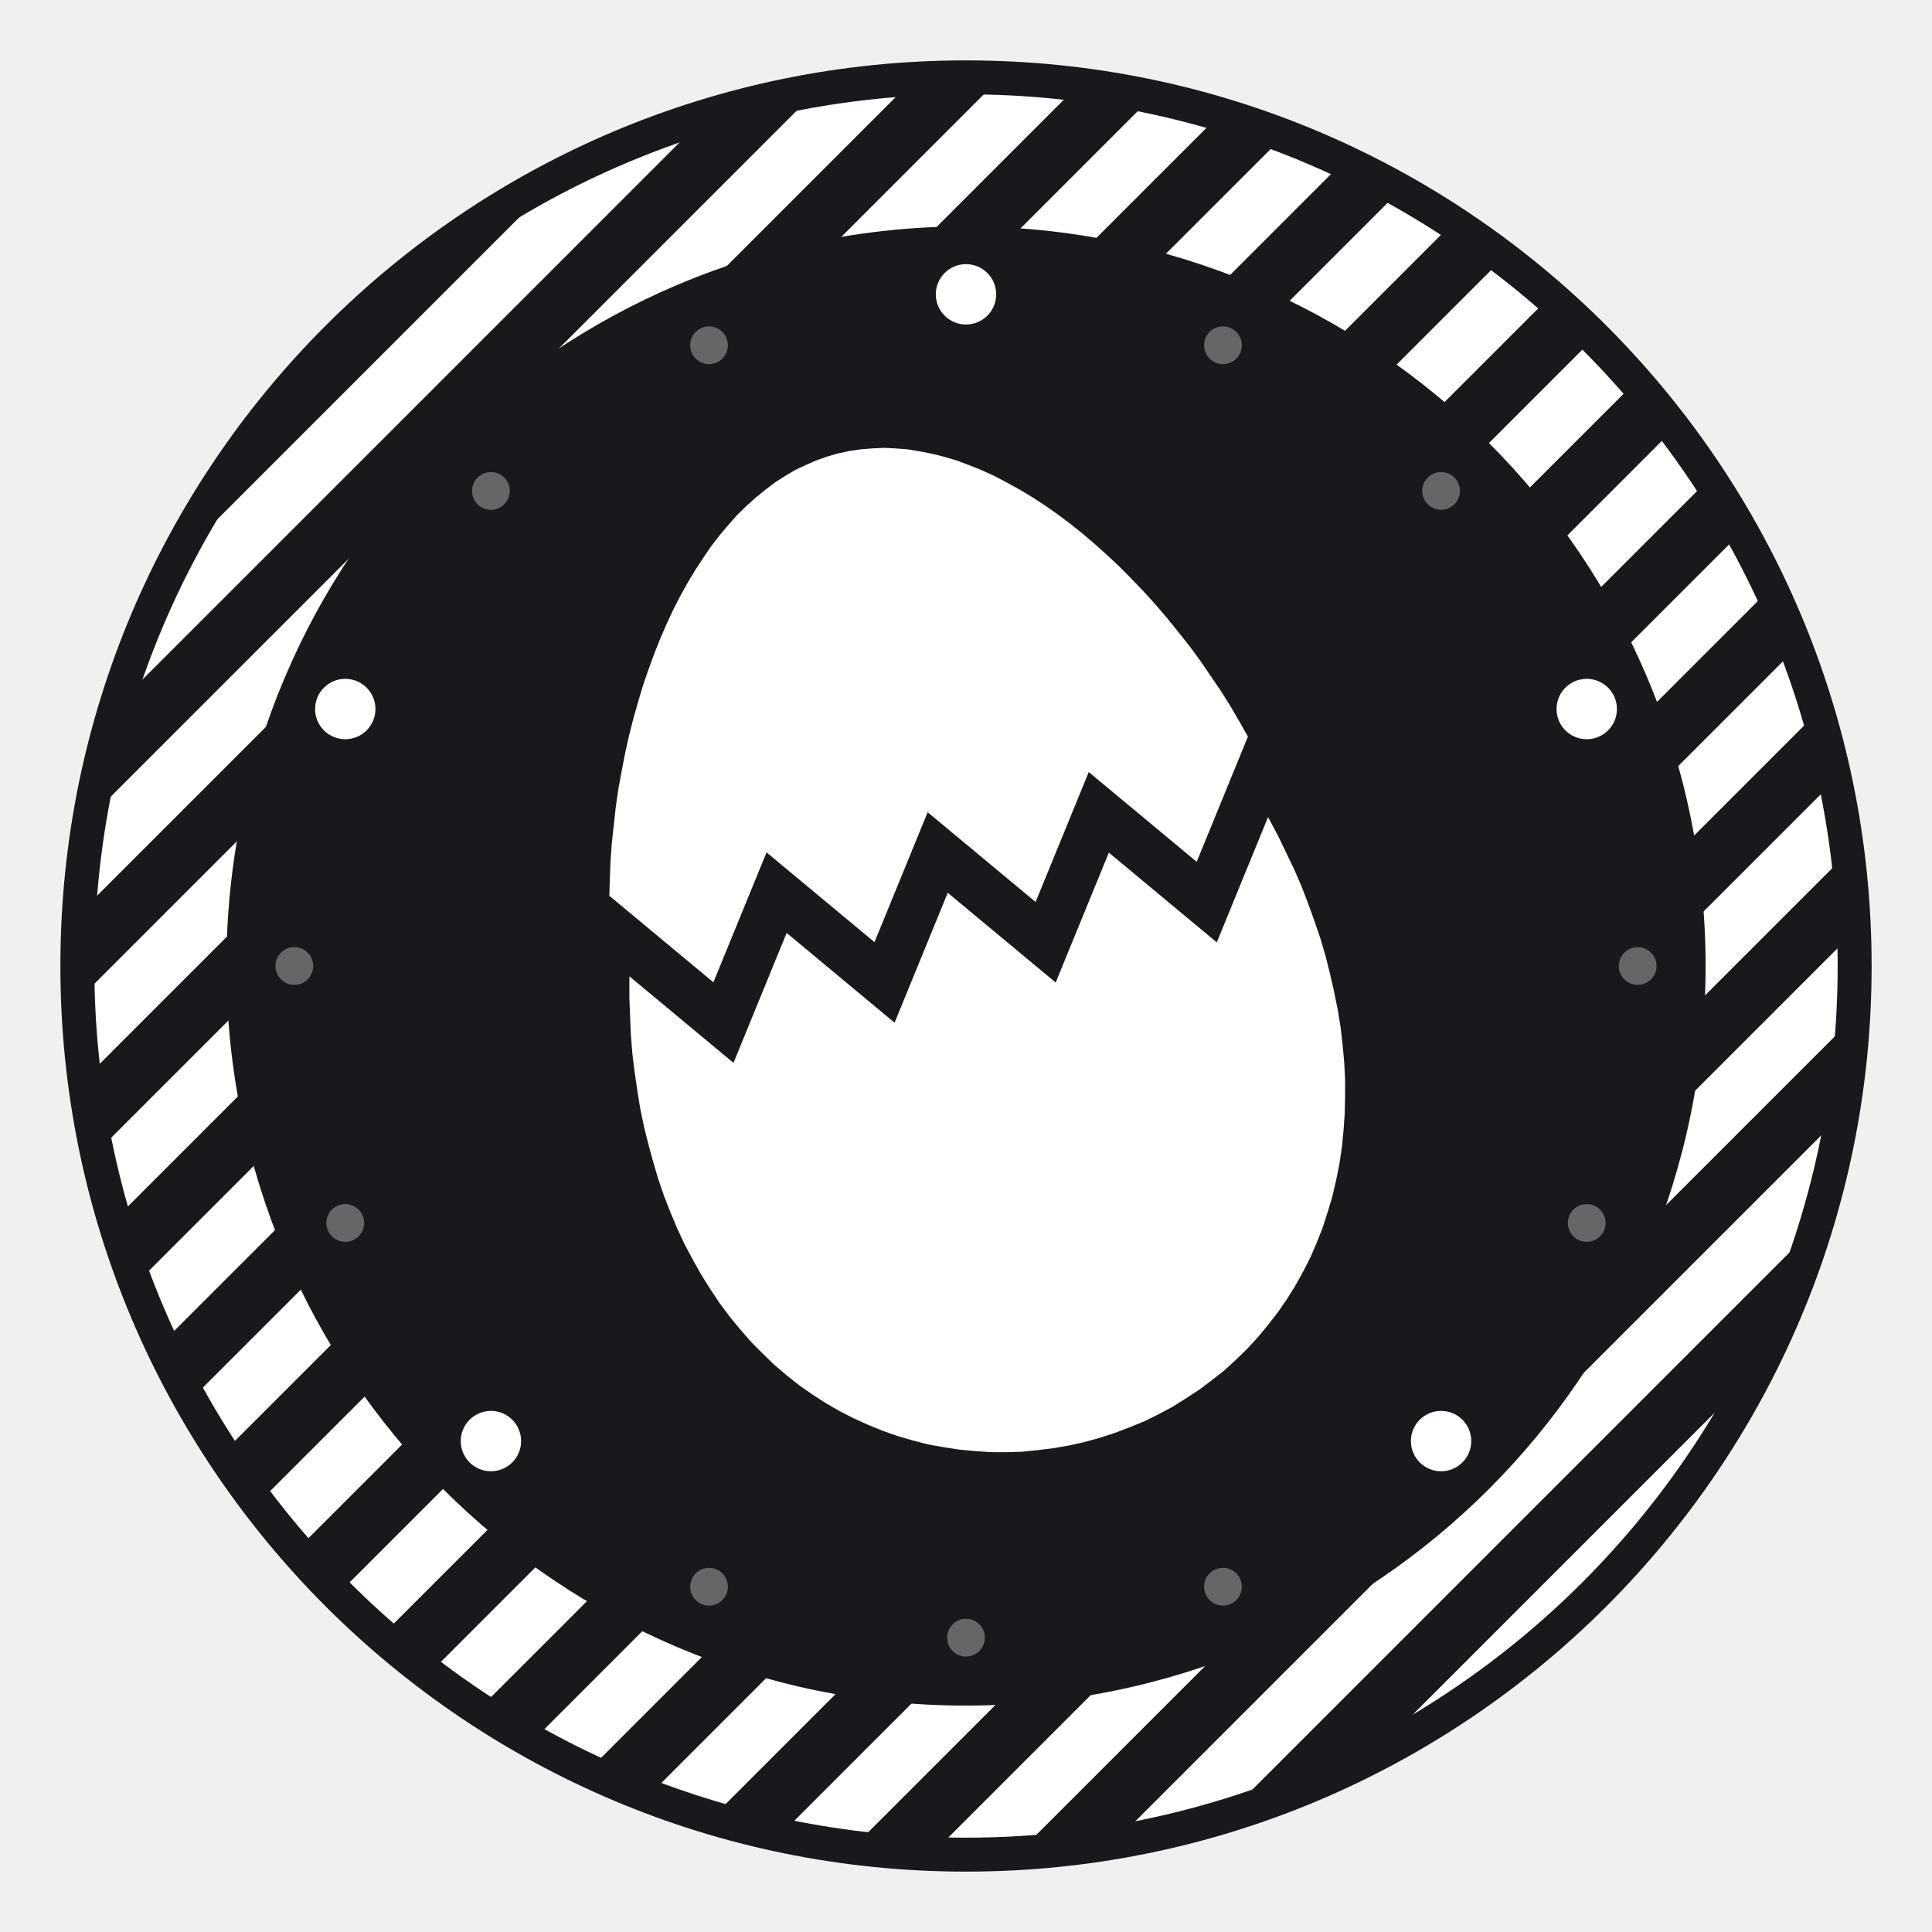
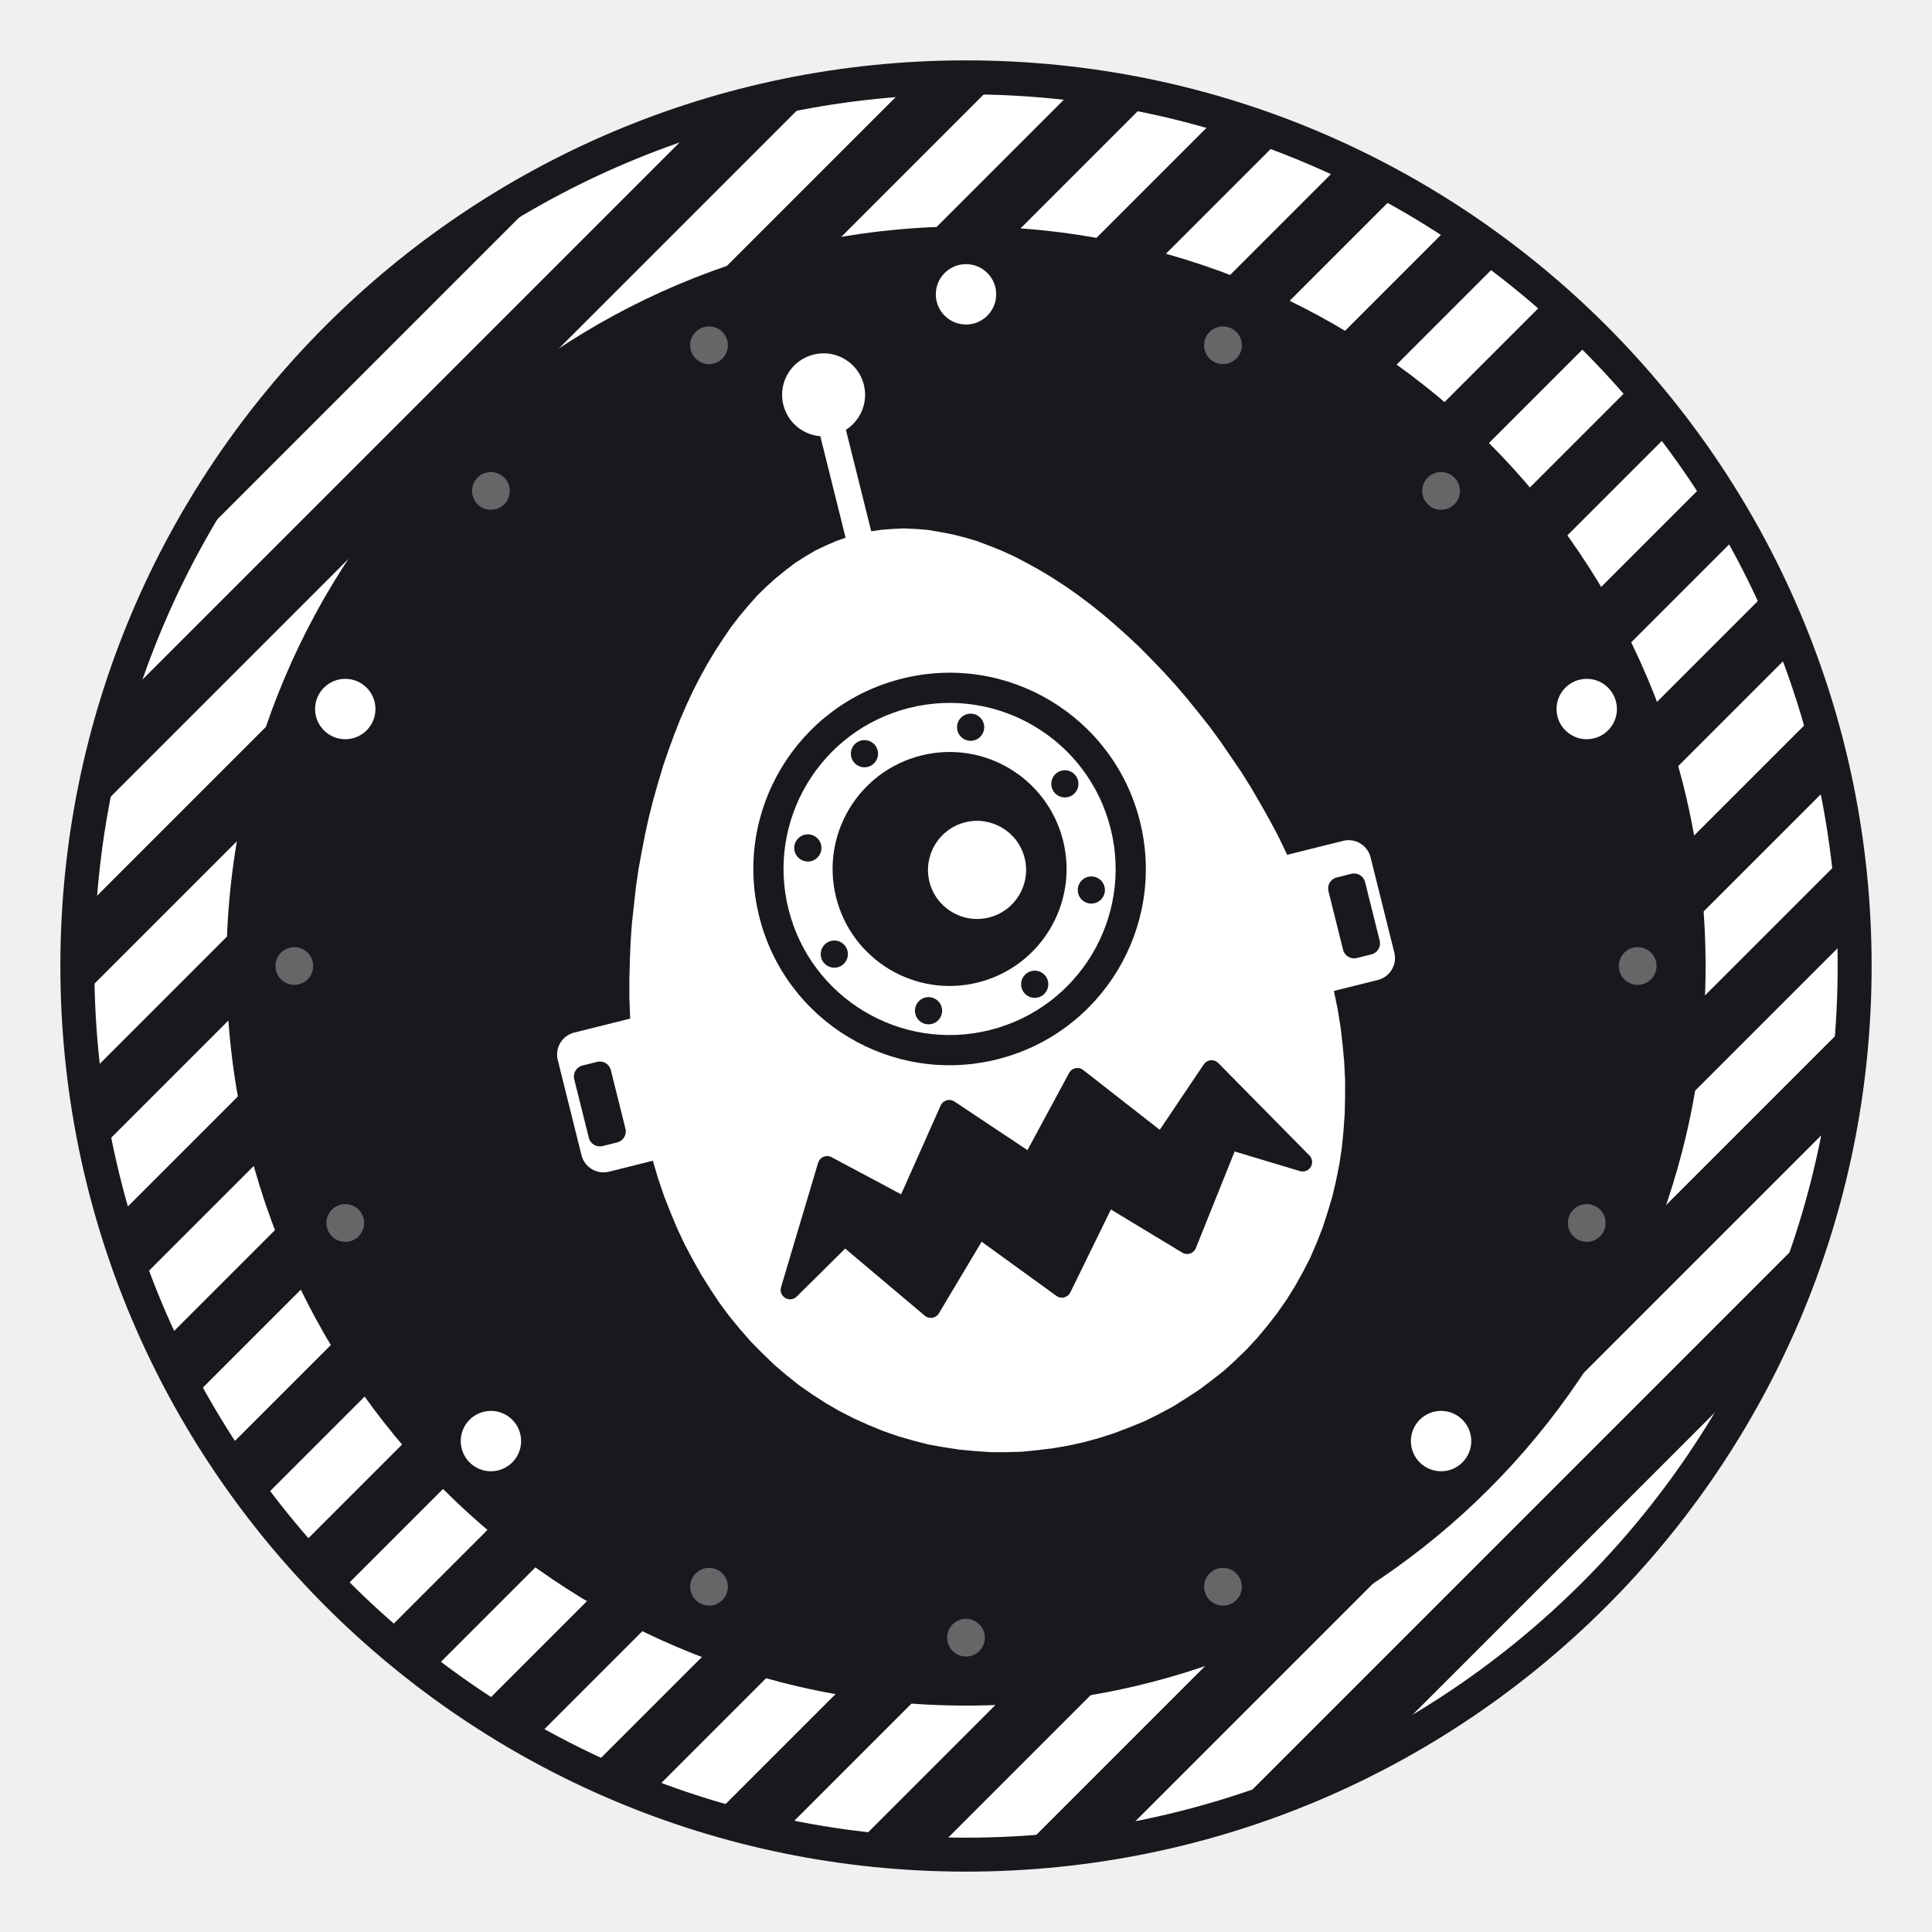
<svg xmlns="http://www.w3.org/2000/svg" viewBox="0 0 512 512" width="512" height="512">
  <circle cx="256" cy="256" r="240" fill="#17191d" />
  <clipPath id="cik">
    <circle cx="256.0" cy="256.0" r="196.0" />
  </clipPath>
  <g transform="translate(0.00 0.00) scale(1)">
    <clipPath id="crk">
      <path d="M25.0,256.0 a231.0,231.0 0 1 0 462.0,0 a231.0,231.0 0 1 0 -462.0,0Z M60.0,256.0 a196.0,196.0 0 1 0 392.0,0 a196.0,196.0 0 1 0 -392.0,0Z" clip-rule="evenodd" />
    </clipPath>
    <defs>
      <pattern id="hzk" patternUnits="userSpaceOnUse" width="32.0" height="32.0" patternTransform="rotate(45 256.0 256.0)">
        <rect width="16.0" height="32.0" fill="#fff" />
      </pattern>
    </defs>
    <rect x="0" y="0" width="512" height="512" fill="url(#hzk)" clip-path="url(#crk)" />
    <g clip-path="url(#cik)">
-       <clipPath id="ctk">
-         <path d="M56.0,36.0 L66.0,266.0 L146.0,266.0 L168.0,236.0 L190.0,266.0 L212.0,236.0 L234.0,266.0 L256.0,236.0 L278.0,266.0 L300.0,236.0 L322.0,266.0 L344.0,236.0 L366.0,266.0 L446.0,266.0 L456.0,36.0Z" />
-       </clipPath>
-       <clipPath id="cbk">
-         <path d="M56.0,476.0 L66.0,266.0 L146.0,266.0 L168.0,236.0 L190.0,266.0 L212.0,236.0 L234.0,266.0 L256.0,236.0 L278.0,266.0 L300.0,236.0 L322.0,266.0 L344.0,236.0 L366.0,266.0 L446.0,266.0 L456.0,476.0Z" />
-       </clipPath>
      <circle cx="256.0" cy="78.0" r="8.0" fill="#fff" />
      <circle cx="324.1" cy="91.5" r="5.0" fill="#ffffff55" />
      <circle cx="381.9" cy="130.1" r="5.0" fill="#ffffff55" />
      <circle cx="420.5" cy="187.9" r="8.0" fill="#fff" />
      <circle cx="434.0" cy="256.0" r="5.0" fill="#ffffff55" />
      <circle cx="420.5" cy="324.1" r="5.0" fill="#ffffff55" />
      <circle cx="381.9" cy="381.9" r="8.0" fill="#fff" />
      <circle cx="324.1" cy="420.5" r="5.0" fill="#ffffff55" />
      <circle cx="256.0" cy="434.0" r="5.0" fill="#ffffff55" />
      <circle cx="187.9" cy="420.5" r="5.0" fill="#ffffff55" />
      <circle cx="130.1" cy="381.9" r="8.0" fill="#fff" />
      <circle cx="91.5" cy="324.1" r="5.0" fill="#ffffff55" />
      <circle cx="78.0" cy="256.0" r="5.0" fill="#ffffff55" />
      <circle cx="91.5" cy="187.9" r="8.0" fill="#fff" />
      <circle cx="130.1" cy="130.1" r="5.0" fill="#ffffff55" />
      <circle cx="187.9" cy="91.5" r="5.0" fill="#ffffff55" />
      <g transform="rotate(-14 256.0 256.0)">
-         <path d="M256.0,138.0 L259.0,138.1 L262.1,138.4 L265.1,138.9 L268.1,139.5 L271.1,140.4 L274.1,141.4 L277.1,142.7 L280.1,144.1 L283.1,145.7 L286.0,147.4 L288.9,149.4 L291.8,151.5 L294.7,153.8 L297.5,156.3 L300.3,158.9 L303.1,161.7 L305.8,164.6 L308.5,167.7 L311.1,170.9 L313.7,174.3 L316.2,177.8 L318.7,181.5 L321.1,185.2 L323.4,189.1 L325.7,193.1 L327.9,197.2 L330.0,201.4 L332.0,205.7 L334.0,210.1 L335.8,214.5 L337.5,219.1 L339.2,223.7 L340.7,228.3 L342.1,233.1 L343.4,237.8 L344.6,242.6 L345.6,247.4 L346.6,252.3 L347.4,257.1 L348.0,262.0 L348.5,266.9 L348.9,271.7 L349.1,276.6 L349.1,281.4 L349.0,286.2 L348.8,290.9 L348.4,295.7 L347.8,300.3 L347.1,304.9 L346.2,309.5 L345.1,313.9 L343.9,318.3 L342.5,322.6 L341.0,326.8 L339.3,330.9 L337.4,334.9 L335.4,338.8 L333.2,342.5 L330.9,346.2 L328.4,349.7 L325.8,353.1 L323.0,356.3 L320.1,359.4 L317.1,362.3 L313.9,365.1 L310.6,367.7 L307.2,370.2 L303.7,372.5 L300.1,374.6 L296.4,376.6 L292.6,378.3 L288.8,379.9 L284.8,381.3 L280.8,382.6 L276.8,383.6 L272.7,384.5 L268.5,385.1 L264.4,385.6 L260.2,385.9 L256.0,386.0 L251.8,385.9 L247.6,385.6 L243.5,385.1 L239.3,384.5 L235.2,383.6 L231.2,382.6 L227.2,381.3 L223.2,379.9 L219.4,378.3 L215.6,376.6 L211.9,374.6 L208.3,372.5 L204.8,370.2 L201.4,367.7 L198.1,365.1 L194.9,362.3 L191.9,359.4 L189.0,356.3 L186.2,353.1 L183.6,349.7 L181.1,346.2 L178.8,342.5 L176.6,338.8 L174.6,334.9 L172.7,330.9 L171.0,326.8 L169.5,322.6 L168.1,318.3 L166.9,313.9 L165.8,309.5 L164.9,304.9 L164.2,300.3 L163.6,295.7 L163.2,290.9 L163.0,286.2 L162.9,281.4 L162.9,276.6 L163.1,271.7 L163.5,266.9 L164.0,262.0 L164.6,257.1 L165.4,252.3 L166.4,247.4 L167.4,242.6 L168.6,237.8 L169.9,233.1 L171.3,228.3 L172.8,223.7 L174.5,219.1 L176.2,214.5 L178.0,210.1 L180.0,205.7 L182.0,201.4 L184.1,197.2 L186.3,193.1 L188.6,189.1 L190.9,185.2 L193.3,181.5 L195.8,177.8 L198.3,174.3 L200.9,170.9 L203.5,167.7 L206.2,164.6 L208.9,161.7 L211.7,158.9 L214.5,156.3 L217.3,153.8 L220.2,151.5 L223.1,149.4 L226.0,147.4 L228.9,145.7 L231.9,144.1 L234.9,142.7 L237.9,141.4 L240.9,140.4 L243.9,139.5 L246.9,138.9 L249.9,138.4 L253.0,138.1Z" fill="#fff" clip-path="url(#cbk)" />
-         <g transform="translate(0 -22)">
-           <path d="M256.0,138.0 L259.0,138.1 L262.1,138.4 L265.1,138.9 L268.1,139.5 L271.1,140.4 L274.1,141.4 L277.1,142.7 L280.1,144.1 L283.1,145.7 L286.0,147.4 L288.9,149.4 L291.8,151.5 L294.7,153.8 L297.5,156.3 L300.3,158.9 L303.1,161.7 L305.8,164.6 L308.5,167.7 L311.1,170.9 L313.7,174.3 L316.2,177.8 L318.7,181.5 L321.1,185.2 L323.4,189.1 L325.7,193.1 L327.9,197.2 L330.0,201.4 L332.0,205.7 L334.0,210.1 L335.8,214.5 L337.5,219.1 L339.2,223.7 L340.7,228.3 L342.1,233.1 L343.4,237.8 L344.6,242.6 L345.6,247.4 L346.6,252.3 L347.4,257.1 L348.0,262.0 L348.5,266.9 L348.9,271.7 L349.1,276.6 L349.1,281.4 L349.0,286.2 L348.8,290.9 L348.4,295.7 L347.8,300.3 L347.1,304.9 L346.2,309.5 L345.1,313.9 L343.9,318.3 L342.5,322.6 L341.0,326.8 L339.3,330.9 L337.4,334.9 L335.4,338.8 L333.2,342.5 L330.9,346.2 L328.4,349.7 L325.8,353.1 L323.0,356.3 L320.1,359.4 L317.1,362.3 L313.9,365.1 L310.6,367.7 L307.2,370.2 L303.7,372.5 L300.1,374.6 L296.4,376.6 L292.6,378.3 L288.8,379.9 L284.8,381.3 L280.8,382.6 L276.8,383.6 L272.7,384.5 L268.5,385.1 L264.4,385.6 L260.2,385.9 L256.0,386.0 L251.8,385.9 L247.6,385.6 L243.5,385.1 L239.3,384.5 L235.2,383.6 L231.2,382.6 L227.2,381.3 L223.2,379.9 L219.4,378.3 L215.6,376.6 L211.9,374.6 L208.3,372.5 L204.8,370.2 L201.4,367.7 L198.1,365.1 L194.9,362.3 L191.9,359.4 L189.0,356.3 L186.2,353.1 L183.6,349.7 L181.1,346.2 L178.8,342.5 L176.6,338.8 L174.6,334.9 L172.7,330.9 L171.0,326.8 L169.5,322.6 L168.1,318.3 L166.9,313.9 L165.8,309.5 L164.9,304.9 L164.2,300.3 L163.6,295.7 L163.2,290.9 L163.0,286.2 L162.9,281.4 L162.9,276.6 L163.1,271.7 L163.5,266.9 L164.0,262.0 L164.6,257.1 L165.4,252.3 L166.4,247.4 L167.4,242.6 L168.6,237.8 L169.9,233.1 L171.3,228.3 L172.8,223.7 L174.5,219.1 L176.2,214.5 L178.0,210.1 L180.0,205.7 L182.0,201.4 L184.1,197.2 L186.3,193.1 L188.6,189.1 L190.9,185.2 L193.3,181.5 L195.8,177.8 L198.3,174.3 L200.9,170.9 L203.5,167.7 L206.2,164.6 L208.9,161.7 L211.7,158.9 L214.5,156.3 L217.3,153.8 L220.2,151.5 L223.1,149.4 L226.0,147.4 L228.9,145.7 L231.9,144.1 L234.9,142.7 L237.9,141.4 L240.9,140.4 L243.9,139.5 L246.9,138.9 L249.9,138.4 L253.0,138.1Z" fill="#fff" clip-path="url(#ctk)" />
-         </g>
+         <rect x="252.5" y="104.0" width="7" height="40" rx="3.5" fill="#fff" />
+         <circle cx="256.0" cy="100.0" r="11" fill="#fff" />
+         <circle cx="256.0" cy="100.0" r="4.5" fill="#fff" />
+         <rect x="145.0" y="248.0" width="34" height="38" rx="6" fill="#fff" />
+         <rect x="148.0" y="257.0" width="10" height="22" rx="3" fill="#17191d" />
+         <rect x="333.0" y="248.0" width="34" height="38" rx="6" fill="#fff" />
+         <rect x="354.0" y="257.0" width="10" height="22" rx="3" fill="#17191d" />
+         <path d="M256.0,138.0 L259.0,138.1 L262.1,138.4 L265.1,138.9 L268.1,139.5 L271.1,140.4 L274.1,141.4 L277.1,142.7 L280.1,144.1 L283.1,145.7 L286.0,147.4 L288.9,149.4 L291.8,151.5 L294.7,153.8 L297.5,156.3 L300.3,158.9 L303.1,161.7 L305.8,164.6 L308.5,167.7 L311.1,170.9 L313.7,174.3 L316.2,177.8 L318.7,181.5 L321.1,185.2 L323.4,189.1 L325.7,193.1 L327.9,197.2 L330.0,201.4 L332.0,205.7 L334.0,210.1 L335.8,214.5 L337.5,219.1 L339.2,223.7 L340.7,228.3 L342.1,233.1 L343.4,237.8 L344.6,242.6 L345.6,247.4 L346.6,252.3 L347.4,257.1 L348.0,262.0 L348.5,266.9 L348.9,271.7 L349.1,276.6 L349.1,281.4 L349.0,286.2 L348.8,290.9 L348.4,295.7 L347.8,300.3 L347.1,304.9 L346.2,309.5 L345.1,313.9 L343.9,318.3 L342.5,322.6 L341.0,326.8 L339.3,330.9 L337.4,334.9 L335.4,338.8 L333.2,342.5 L330.9,346.2 L328.4,349.7 L325.8,353.1 L323.0,356.3 L320.1,359.4 L317.1,362.3 L313.9,365.1 L310.6,367.7 L307.2,370.2 L303.7,372.5 L300.1,374.6 L296.4,376.6 L292.6,378.3 L288.8,379.9 L284.8,381.3 L280.8,382.6 L276.8,383.6 L272.7,384.5 L268.5,385.1 L264.4,385.6 L260.2,385.9 L256.0,386.0 L251.8,385.9 L247.6,385.6 L243.5,385.1 L239.3,384.5 L235.2,383.6 L231.2,382.6 L227.2,381.3 L223.2,379.9 L219.4,378.3 L215.6,376.6 L211.9,374.6 L208.3,372.5 L204.8,370.2 L201.4,367.7 L198.1,365.1 L194.9,362.3 L191.9,359.4 L189.0,356.3 L186.2,353.1 L183.6,349.7 L181.1,346.2 L178.8,342.5 L176.6,338.8 L174.6,334.9 L172.7,330.9 L171.0,326.8 L169.5,322.6 L168.1,318.3 L166.9,313.9 L165.8,309.5 L164.9,304.9 L164.2,300.3 L163.6,295.7 L163.2,290.9 L163.0,286.2 L162.9,281.4 L162.9,276.6 L163.1,271.7 L163.5,266.9 L164.0,262.0 L164.6,257.1 L165.4,252.3 L166.4,247.4 L167.4,242.6 L168.6,237.8 L169.9,233.1 L171.3,228.3 L172.8,223.7 L174.5,219.1 L176.2,214.5 L178.0,210.1 L180.0,205.7 L182.0,201.4 L184.1,197.2 L186.3,193.1 L188.6,189.1 L190.9,185.2 L193.3,181.5 L195.8,177.8 L198.3,174.3 L200.9,170.9 L203.5,167.7 L206.2,164.6 L208.9,161.7 L211.7,158.9 L214.5,156.3 L217.3,153.8 L220.2,151.5 L223.1,149.4 L226.0,147.4 L228.9,145.7 L231.9,144.1 L234.9,142.7 L237.9,141.4 L240.9,140.4 L243.9,139.5 L246.9,138.9 L249.9,138.4 L253.0,138.1Z" fill="#fff" />
+         <circle cx="258.0" cy="230.0" r="52" fill="#17191d" />
+         <circle cx="258.0" cy="230.0" r="44" fill="#fff" />
+         <circle cx="293.1" cy="244.5" r="3.6" fill="#17191d" />
+         <circle cx="272.5" cy="265.1" r="3.6" fill="#17191d" />
+         <circle cx="243.5" cy="265.1" r="3.6" fill="#17191d" />
+         <circle cx="222.9" cy="244.5" r="3.6" fill="#17191d" />
+         <circle cx="222.9" cy="215.5" r="3.6" fill="#17191d" />
+         <circle cx="243.5" cy="194.9" r="3.6" fill="#17191d" />
+         <circle cx="272.5" cy="194.9" r="3.6" fill="#17191d" />
+         <circle cx="293.1" cy="215.5" r="3.6" fill="#17191d" />
+         <circle cx="258.0" cy="230.0" r="31" fill="#17191d" />
+         <circle cx="265.0" cy="232.0" r="13" fill="#fff" />
+         <circle cx="246.0" cy="217.0" r="5.5" fill="#17191d" />
+         <path d="M190.0,328.0 L207.5,298.4 L225.0,314.2 L242.5,291.8 L260.0,311.0 L277.5,291.8 L295.0,314.2 L312.5,298.4 L330.0,328.0 L330.0,328.0 L312.5,317.6 L295.0,341.8 L277.5,324.2 L260.0,345.0 L242.5,324.2 L225.0,341.8 L207.5,317.6 L190.0,328.0Z" fill="#17191d" stroke="#17191d" stroke-width="5" stroke-linejoin="round" />
      </g>
    </g>
  </g>
</svg>
